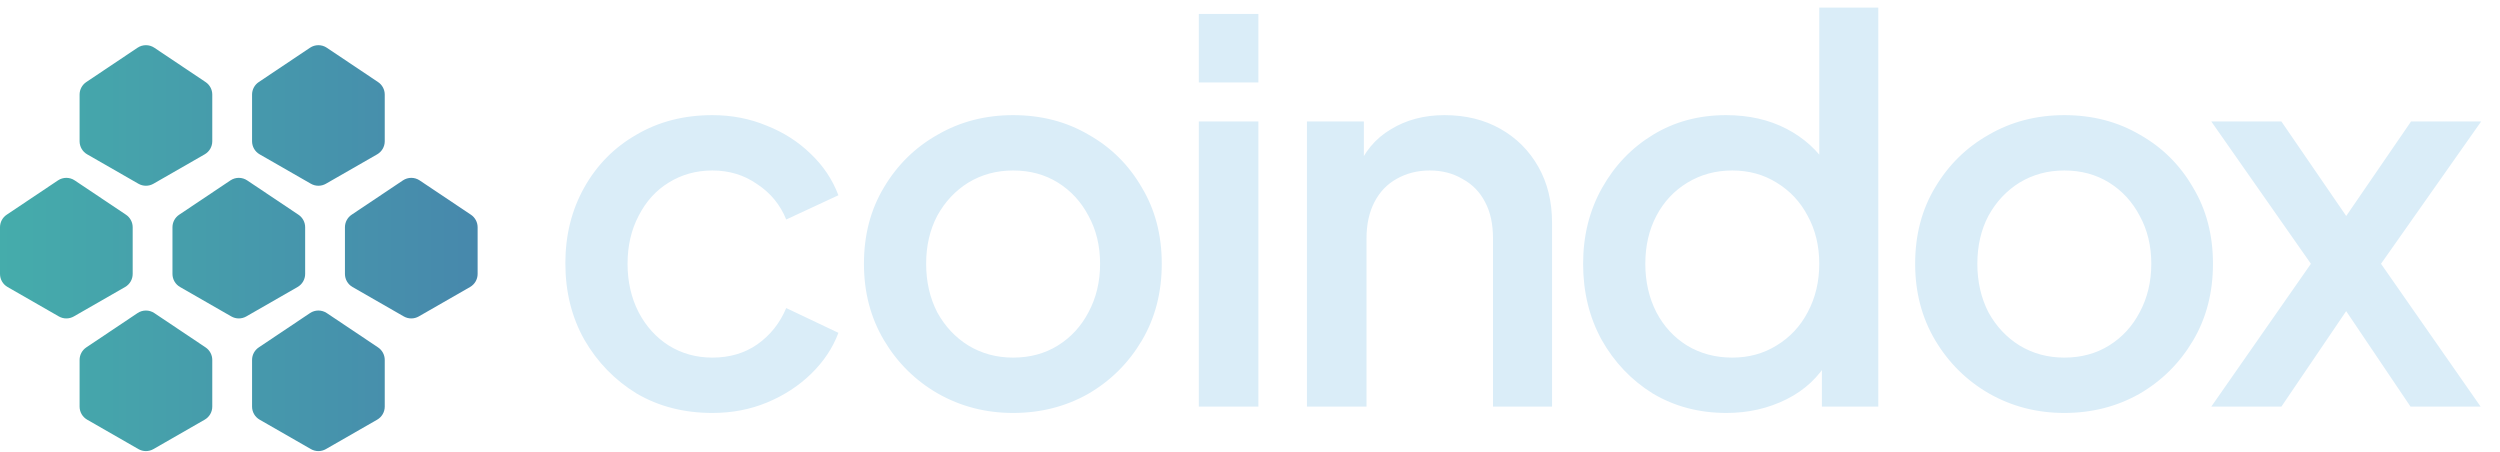
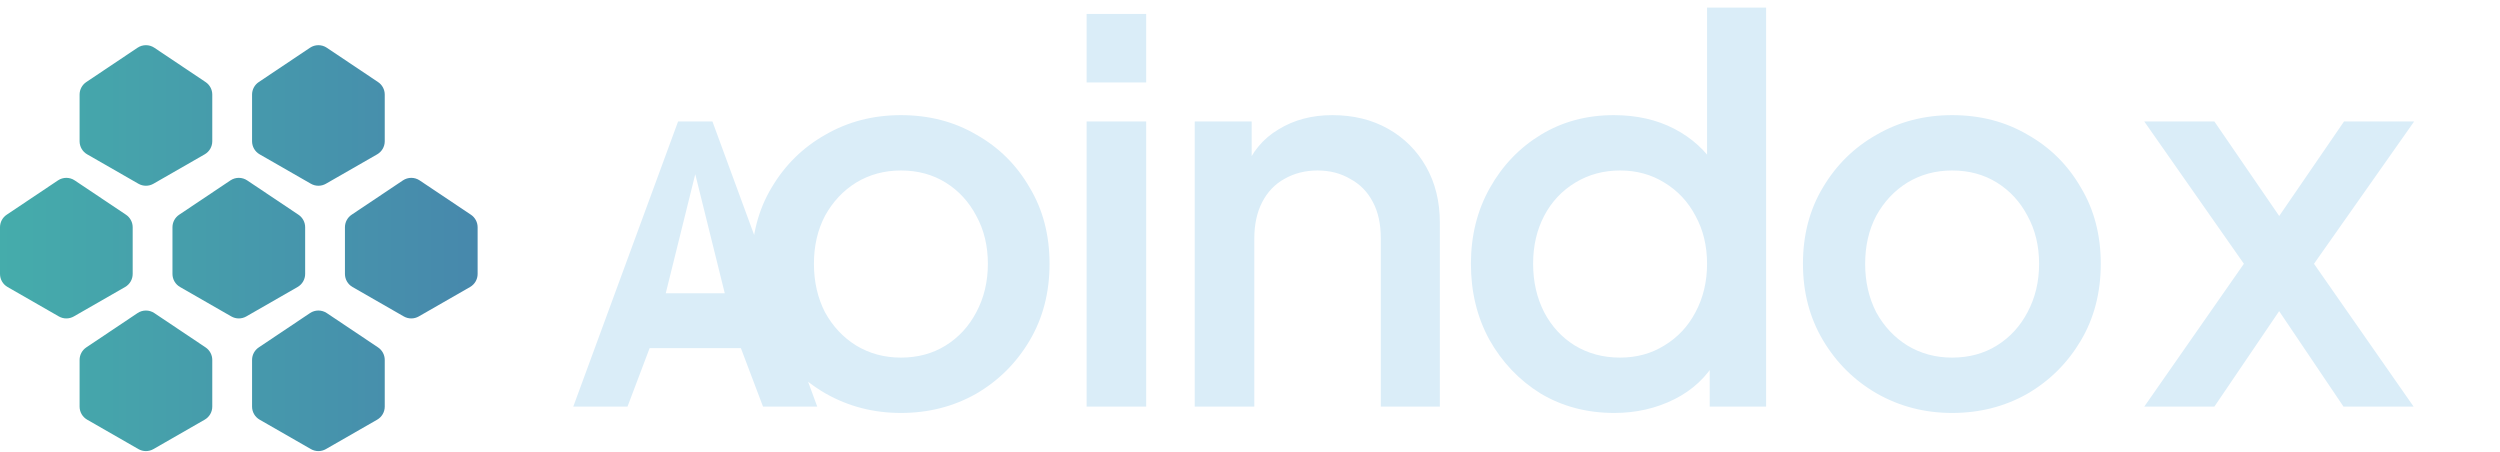
<svg xmlns="http://www.w3.org/2000/svg" width="166" height="30" viewBox="0 0 166 30" fill="none">
-   <path d="M47.305 27.42C45.415 27.42 43.735 26.988 42.265 26.125C40.818 25.238 39.663 24.048 38.8 22.555C37.96 21.062 37.54 19.37 37.54 17.48C37.54 15.613 37.96 13.933 38.8 12.44C39.64 10.947 40.795 9.78 42.265 8.94C43.735 8.077 45.415 7.645 47.305 7.645C48.588 7.645 49.79 7.878 50.91 8.345C52.03 8.788 52.998 9.407 53.815 10.2C54.655 10.993 55.273 11.915 55.67 12.965L52.205 14.575C51.808 13.595 51.167 12.813 50.28 12.23C49.417 11.623 48.425 11.32 47.305 11.32C46.232 11.32 45.263 11.588 44.4 12.125C43.56 12.638 42.895 13.373 42.405 14.33C41.915 15.263 41.67 16.325 41.67 17.515C41.67 18.705 41.915 19.778 42.405 20.735C42.895 21.668 43.56 22.403 44.4 22.94C45.263 23.477 46.232 23.745 47.305 23.745C48.448 23.745 49.44 23.453 50.28 22.87C51.143 22.263 51.785 21.458 52.205 20.455L55.67 22.1C55.297 23.103 54.69 24.013 53.85 24.83C53.033 25.623 52.065 26.253 50.945 26.72C49.825 27.187 48.612 27.42 47.305 27.42ZM67.271 27.42C65.451 27.42 63.782 26.988 62.266 26.125C60.772 25.262 59.582 24.083 58.696 22.59C57.809 21.097 57.366 19.405 57.366 17.515C57.366 15.602 57.809 13.91 58.696 12.44C59.582 10.947 60.772 9.78 62.266 8.94C63.759 8.077 65.427 7.645 67.271 7.645C69.137 7.645 70.806 8.077 72.276 8.94C73.769 9.78 74.947 10.947 75.811 12.44C76.697 13.91 77.141 15.602 77.141 17.515C77.141 19.428 76.697 21.132 75.811 22.625C74.924 24.118 73.734 25.297 72.241 26.16C70.747 27 69.091 27.42 67.271 27.42ZM67.271 23.745C68.391 23.745 69.382 23.477 70.246 22.94C71.109 22.403 71.786 21.668 72.276 20.735C72.789 19.778 73.046 18.705 73.046 17.515C73.046 16.325 72.789 15.263 72.276 14.33C71.786 13.397 71.109 12.662 70.246 12.125C69.382 11.588 68.391 11.32 67.271 11.32C66.174 11.32 65.182 11.588 64.296 12.125C63.432 12.662 62.744 13.397 62.231 14.33C61.741 15.263 61.496 16.325 61.496 17.515C61.496 18.705 61.741 19.778 62.231 20.735C62.744 21.668 63.432 22.403 64.296 22.94C65.182 23.477 66.174 23.745 67.271 23.745ZM79.602 27V8.065H83.557V27H79.602ZM79.602 5.475V0.925H83.557V5.475H79.602ZM86.781 27V8.065H90.561V11.775L90.106 11.285C90.573 10.095 91.319 9.197 92.346 8.59C93.373 7.96 94.563 7.645 95.916 7.645C97.316 7.645 98.553 7.948 99.626 8.555C100.699 9.162 101.539 10.002 102.146 11.075C102.753 12.148 103.056 13.385 103.056 14.785V27H99.136V15.835C99.136 14.878 98.961 14.073 98.611 13.42C98.261 12.743 97.759 12.23 97.106 11.88C96.476 11.507 95.753 11.32 94.936 11.32C94.119 11.32 93.384 11.507 92.731 11.88C92.101 12.23 91.611 12.743 91.261 13.42C90.911 14.097 90.736 14.902 90.736 15.835V27H86.781ZM114.639 27.42C112.819 27.42 111.185 26.988 109.739 26.125C108.315 25.238 107.184 24.048 106.344 22.555C105.527 21.062 105.119 19.382 105.119 17.515C105.119 15.648 105.539 13.968 106.379 12.475C107.219 10.982 108.35 9.803 109.774 8.94C111.197 8.077 112.807 7.645 114.604 7.645C116.12 7.645 117.462 7.948 118.629 8.555C119.795 9.162 120.717 10.002 121.394 11.075L120.799 11.985V0.505H124.719V27H120.974V23.15L121.429 23.885C120.775 25.028 119.842 25.903 118.629 26.51C117.415 27.117 116.085 27.42 114.639 27.42ZM115.024 23.745C116.12 23.745 117.1 23.477 117.964 22.94C118.85 22.403 119.539 21.668 120.029 20.735C120.542 19.778 120.799 18.705 120.799 17.515C120.799 16.325 120.542 15.263 120.029 14.33C119.539 13.397 118.85 12.662 117.964 12.125C117.1 11.588 116.12 11.32 115.024 11.32C113.927 11.32 112.935 11.588 112.049 12.125C111.162 12.662 110.474 13.397 109.984 14.33C109.494 15.263 109.249 16.325 109.249 17.515C109.249 18.705 109.494 19.778 109.984 20.735C110.474 21.668 111.15 22.403 112.014 22.94C112.9 23.477 113.904 23.745 115.024 23.745ZM137.071 27.42C135.251 27.42 133.583 26.988 132.066 26.125C130.573 25.262 129.383 24.083 128.496 22.59C127.609 21.097 127.166 19.405 127.166 17.515C127.166 15.602 127.609 13.91 128.496 12.44C129.383 10.947 130.573 9.78 132.066 8.94C133.559 8.077 135.228 7.645 137.071 7.645C138.938 7.645 140.606 8.077 142.076 8.94C143.569 9.78 144.748 10.947 145.611 12.44C146.498 13.91 146.941 15.602 146.941 17.515C146.941 19.428 146.498 21.132 145.611 22.625C144.724 24.118 143.534 25.297 142.041 26.16C140.548 27 138.891 27.42 137.071 27.42ZM137.071 23.745C138.191 23.745 139.183 23.477 140.046 22.94C140.909 22.403 141.586 21.668 142.076 20.735C142.589 19.778 142.846 18.705 142.846 17.515C142.846 16.325 142.589 15.263 142.076 14.33C141.586 13.397 140.909 12.662 140.046 12.125C139.183 11.588 138.191 11.32 137.071 11.32C135.974 11.32 134.983 11.588 134.096 12.125C133.233 12.662 132.544 13.397 132.031 14.33C131.541 15.263 131.296 16.325 131.296 17.515C131.296 18.705 131.541 19.778 132.031 20.735C132.544 21.668 133.233 22.403 134.096 22.94C134.983 23.477 135.974 23.745 137.071 23.745ZM146.829 27L153.444 17.515L146.829 8.065H151.484L156.909 15.975H154.669L160.094 8.065H164.749L158.099 17.515L164.714 27H160.059L154.704 19.055H156.874L151.484 27H146.829Z" fill="#DAEDF8" />
+   <path d="M47.305 8.065L54.265 27H50.665L49.195 23.115H43.135L41.665 27H38.065L45.025 8.065H47.305ZM46.165 11.565L44.205 19.475H48.125L46.165 11.565ZM59.82 27.42C58 27.42 56.332 26.988 54.815 26.125C53.322 25.262 52.132 24.083 51.245 22.59C50.359 21.097 49.915 19.405 49.915 17.515C49.915 15.602 50.359 13.91 51.245 12.44C52.132 10.947 53.322 9.78 54.815 8.94C56.309 8.077 57.977 7.645 59.82 7.645C61.687 7.645 63.355 8.077 64.825 8.94C66.319 9.78 67.497 10.947 68.36 12.44C69.247 13.91 69.69 15.602 69.69 17.515C69.69 19.428 69.247 21.132 68.36 22.625C67.474 24.118 66.284 25.297 64.79 26.16C63.297 27 61.64 27.42 59.82 27.42ZM59.82 23.745C60.94 23.745 61.932 23.477 62.795 22.94C63.659 22.403 64.335 21.668 64.825 20.735C65.339 19.778 65.595 18.705 65.595 17.515C65.595 16.325 65.339 15.263 64.825 14.33C64.335 13.397 63.659 12.662 62.795 12.125C61.932 11.588 60.94 11.32 59.82 11.32C58.724 11.32 57.732 11.588 56.845 12.125C55.982 12.662 55.294 13.397 54.78 14.33C54.29 15.263 54.045 16.325 54.045 17.515C54.045 18.705 54.29 19.778 54.78 20.735C55.294 21.668 55.982 22.403 56.845 22.94C57.732 23.477 58.724 23.745 59.82 23.745ZM72.151 27V8.065H76.106V27H72.151ZM72.151 5.475V0.925H76.106V5.475H72.151ZM79.331 27V8.065H83.111V11.775L82.656 11.285C83.122 10.095 83.869 9.197 84.896 8.59C85.922 7.96 87.112 7.645 88.466 7.645C89.866 7.645 91.102 7.948 92.176 8.555C93.249 9.162 94.089 10.002 94.696 11.075C95.302 12.148 95.606 13.385 95.606 14.785V27H91.686V15.835C91.686 14.878 91.511 14.073 91.161 13.42C90.811 12.743 90.309 12.23 89.656 11.88C89.026 11.507 88.302 11.32 87.486 11.32C86.669 11.32 85.934 11.507 85.281 11.88C84.651 12.23 84.161 12.743 83.811 13.42C83.461 14.097 83.286 14.902 83.286 15.835V27H79.331ZM107.189 27.42C105.369 27.42 103.735 26.988 102.289 26.125C100.865 25.238 99.734 24.048 98.894 22.555C98.077 21.062 97.669 19.382 97.669 17.515C97.669 15.648 98.089 13.968 98.929 12.475C99.769 10.982 100.9 9.803 102.324 8.94C103.747 8.077 105.357 7.645 107.154 7.645C108.67 7.645 110.012 7.948 111.179 8.555C112.345 9.162 113.267 10.002 113.944 11.075L113.349 11.985V0.505H117.269V27H113.524V23.15L113.979 23.885C113.325 25.028 112.392 25.903 111.179 26.51C109.965 27.117 108.635 27.42 107.189 27.42ZM107.574 23.745C108.67 23.745 109.65 23.477 110.514 22.94C111.4 22.403 112.089 21.668 112.579 20.735C113.092 19.778 113.349 18.705 113.349 17.515C113.349 16.325 113.092 15.263 112.579 14.33C112.089 13.397 111.4 12.662 110.514 12.125C109.65 11.588 108.67 11.32 107.574 11.32C106.477 11.32 105.485 11.588 104.599 12.125C103.712 12.662 103.024 13.397 102.534 14.33C102.044 15.263 101.799 16.325 101.799 17.515C101.799 18.705 102.044 19.778 102.534 20.735C103.024 21.668 103.7 22.403 104.564 22.94C105.45 23.477 106.454 23.745 107.574 23.745ZM129.621 27.42C127.801 27.42 126.133 26.988 124.616 26.125C123.123 25.262 121.933 24.083 121.046 22.59C120.159 21.097 119.716 19.405 119.716 17.515C119.716 15.602 120.159 13.91 121.046 12.44C121.933 10.947 123.123 9.78 124.616 8.94C126.109 8.077 127.778 7.645 129.621 7.645C131.488 7.645 133.156 8.077 134.626 8.94C136.119 9.78 137.298 10.947 138.161 12.44C139.048 13.91 139.491 15.602 139.491 17.515C139.491 19.428 139.048 21.132 138.161 22.625C137.274 24.118 136.084 25.297 134.591 26.16C133.098 27 131.441 27.42 129.621 27.42ZM129.621 23.745C130.741 23.745 131.733 23.477 132.596 22.94C133.459 22.403 134.136 21.668 134.626 20.735C135.139 19.778 135.396 18.705 135.396 17.515C135.396 16.325 135.139 15.263 134.626 14.33C134.136 13.397 133.459 12.662 132.596 12.125C131.733 11.588 130.741 11.32 129.621 11.32C128.524 11.32 127.533 11.588 126.646 12.125C125.783 12.662 125.094 13.397 124.581 14.33C124.091 15.263 123.846 16.325 123.846 17.515C123.846 18.705 124.091 19.778 124.581 20.735C125.094 21.668 125.783 22.403 126.646 22.94C127.533 23.477 128.524 23.745 129.621 23.745ZM142.379 27L148.994 17.515L142.379 8.065H147.034L152.459 15.975H150.219L155.644 8.065H160.299L153.649 17.515L160.264 27H155.609L150.254 19.055H152.424L147.034 27H142.379Z" fill="#DAEDF8" />
  <path fill-rule="evenodd" clip-rule="evenodd" d="M5.729 5.449L9.134 3.169C9.47 2.944 9.91 2.944 10.246 3.169L13.651 5.449C13.928 5.634 14.095 5.946 14.095 6.28V9.38C14.095 9.738 13.903 10.069 13.592 10.247L10.188 12.201C9.879 12.378 9.5 12.378 9.192 12.201L5.787 10.247C5.477 10.069 5.285 9.738 5.285 9.38V6.28C5.285 5.946 5.452 5.634 5.729 5.449ZM20.586 3.169L17.181 5.449C16.904 5.634 16.737 5.946 16.737 6.28V9.38C16.737 9.738 16.929 10.069 17.239 10.247L20.644 12.201C20.953 12.378 21.331 12.378 21.64 12.201L25.045 10.247C25.355 10.069 25.547 9.738 25.547 9.38V6.28C25.547 5.946 25.38 5.634 25.103 5.449L21.698 3.169C21.362 2.944 20.922 2.944 20.586 3.169ZM15.3 11.979L11.896 14.258C11.618 14.444 11.452 14.756 11.452 15.089V18.19C11.452 18.548 11.644 18.879 11.954 19.057L15.359 21.011C15.667 21.188 16.046 21.188 16.355 21.011L19.759 19.057C20.07 18.879 20.262 18.548 20.262 18.19V15.089C20.262 14.756 20.095 14.444 19.818 14.258L16.413 11.979C16.077 11.753 15.637 11.753 15.3 11.979ZM3.848 11.979L0.444 14.258C0.166 14.444 0 14.756 0 15.089V18.19C0 18.548 0.192 18.879 0.502 19.057L3.907 21.011C4.215 21.188 4.594 21.188 4.903 21.011L8.307 19.057C8.618 18.879 8.81 18.548 8.81 18.19V15.089C8.81 14.756 8.643 14.444 8.366 14.258L4.961 11.979C4.624 11.753 4.185 11.753 3.848 11.979ZM5.729 23.068L9.134 20.788C9.47 20.563 9.91 20.563 10.246 20.788L13.651 23.068C13.928 23.254 14.095 23.565 14.095 23.899V26.999C14.095 27.357 13.903 27.688 13.592 27.866L10.188 29.82C9.879 29.997 9.5 29.997 9.192 29.82L5.787 27.866C5.477 27.688 5.285 27.357 5.285 26.999V23.899C5.285 23.565 5.452 23.254 5.729 23.068ZM20.586 20.788L17.181 23.068C16.904 23.254 16.737 23.565 16.737 23.899V26.999C16.737 27.357 16.929 27.688 17.239 27.866L20.644 29.82C20.953 29.997 21.331 29.997 21.64 29.82L25.045 27.866C25.355 27.688 25.547 27.357 25.547 26.999V23.899C25.547 23.565 25.38 23.254 25.103 23.068L21.698 20.788C21.362 20.563 20.922 20.563 20.586 20.788ZM23.348 14.258L26.753 11.979C27.089 11.753 27.529 11.753 27.865 11.979L31.27 14.258C31.547 14.444 31.714 14.756 31.714 15.089V18.19C31.714 18.548 31.522 18.879 31.212 19.057L27.807 21.011C27.498 21.188 27.119 21.188 26.811 21.011L23.407 19.057C23.096 18.879 22.904 18.548 22.904 18.19V15.089C22.904 14.756 23.071 14.444 23.348 14.258Z" fill="url(#paint0_linear_1202_392)" />
  <defs>
    <linearGradient id="paint0_linear_1202_392" x1="0" y1="16.477" x2="31.714" y2="16.477" gradientUnits="userSpaceOnUse">
      <stop stop-color="#45ACAB" />
      <stop offset="1" stop-color="#4788AC" />
    </linearGradient>
  </defs>
</svg>
